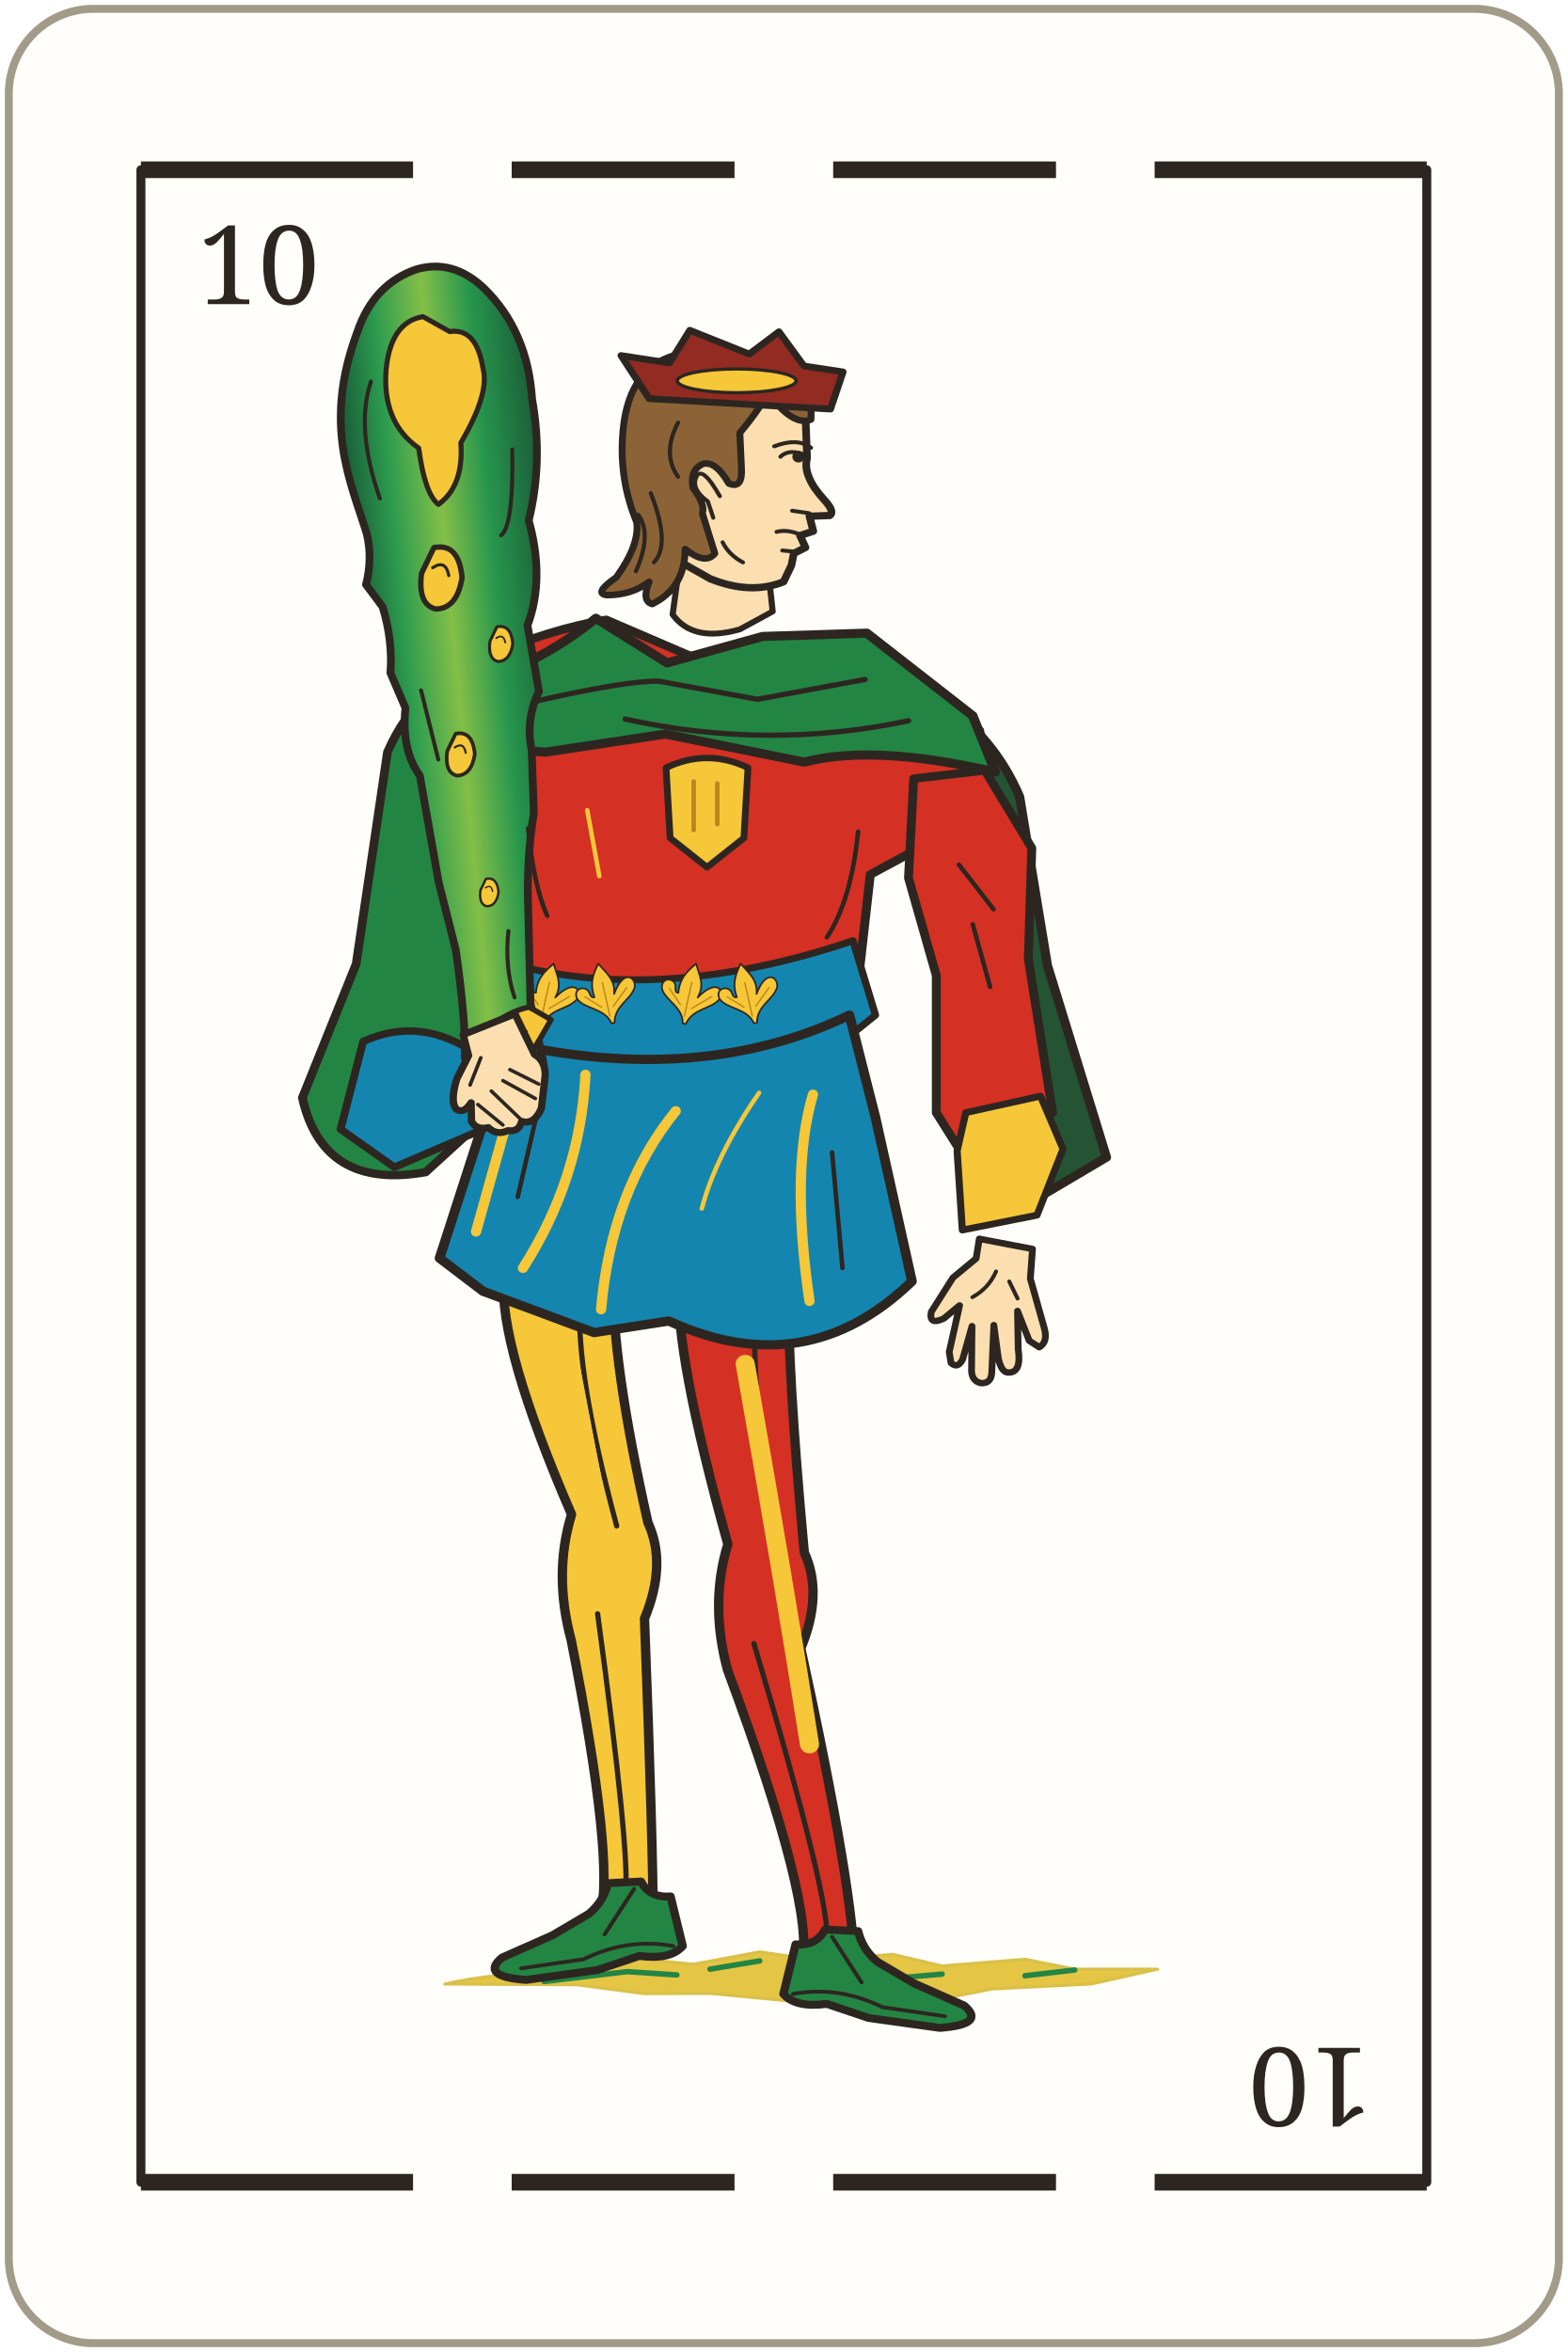
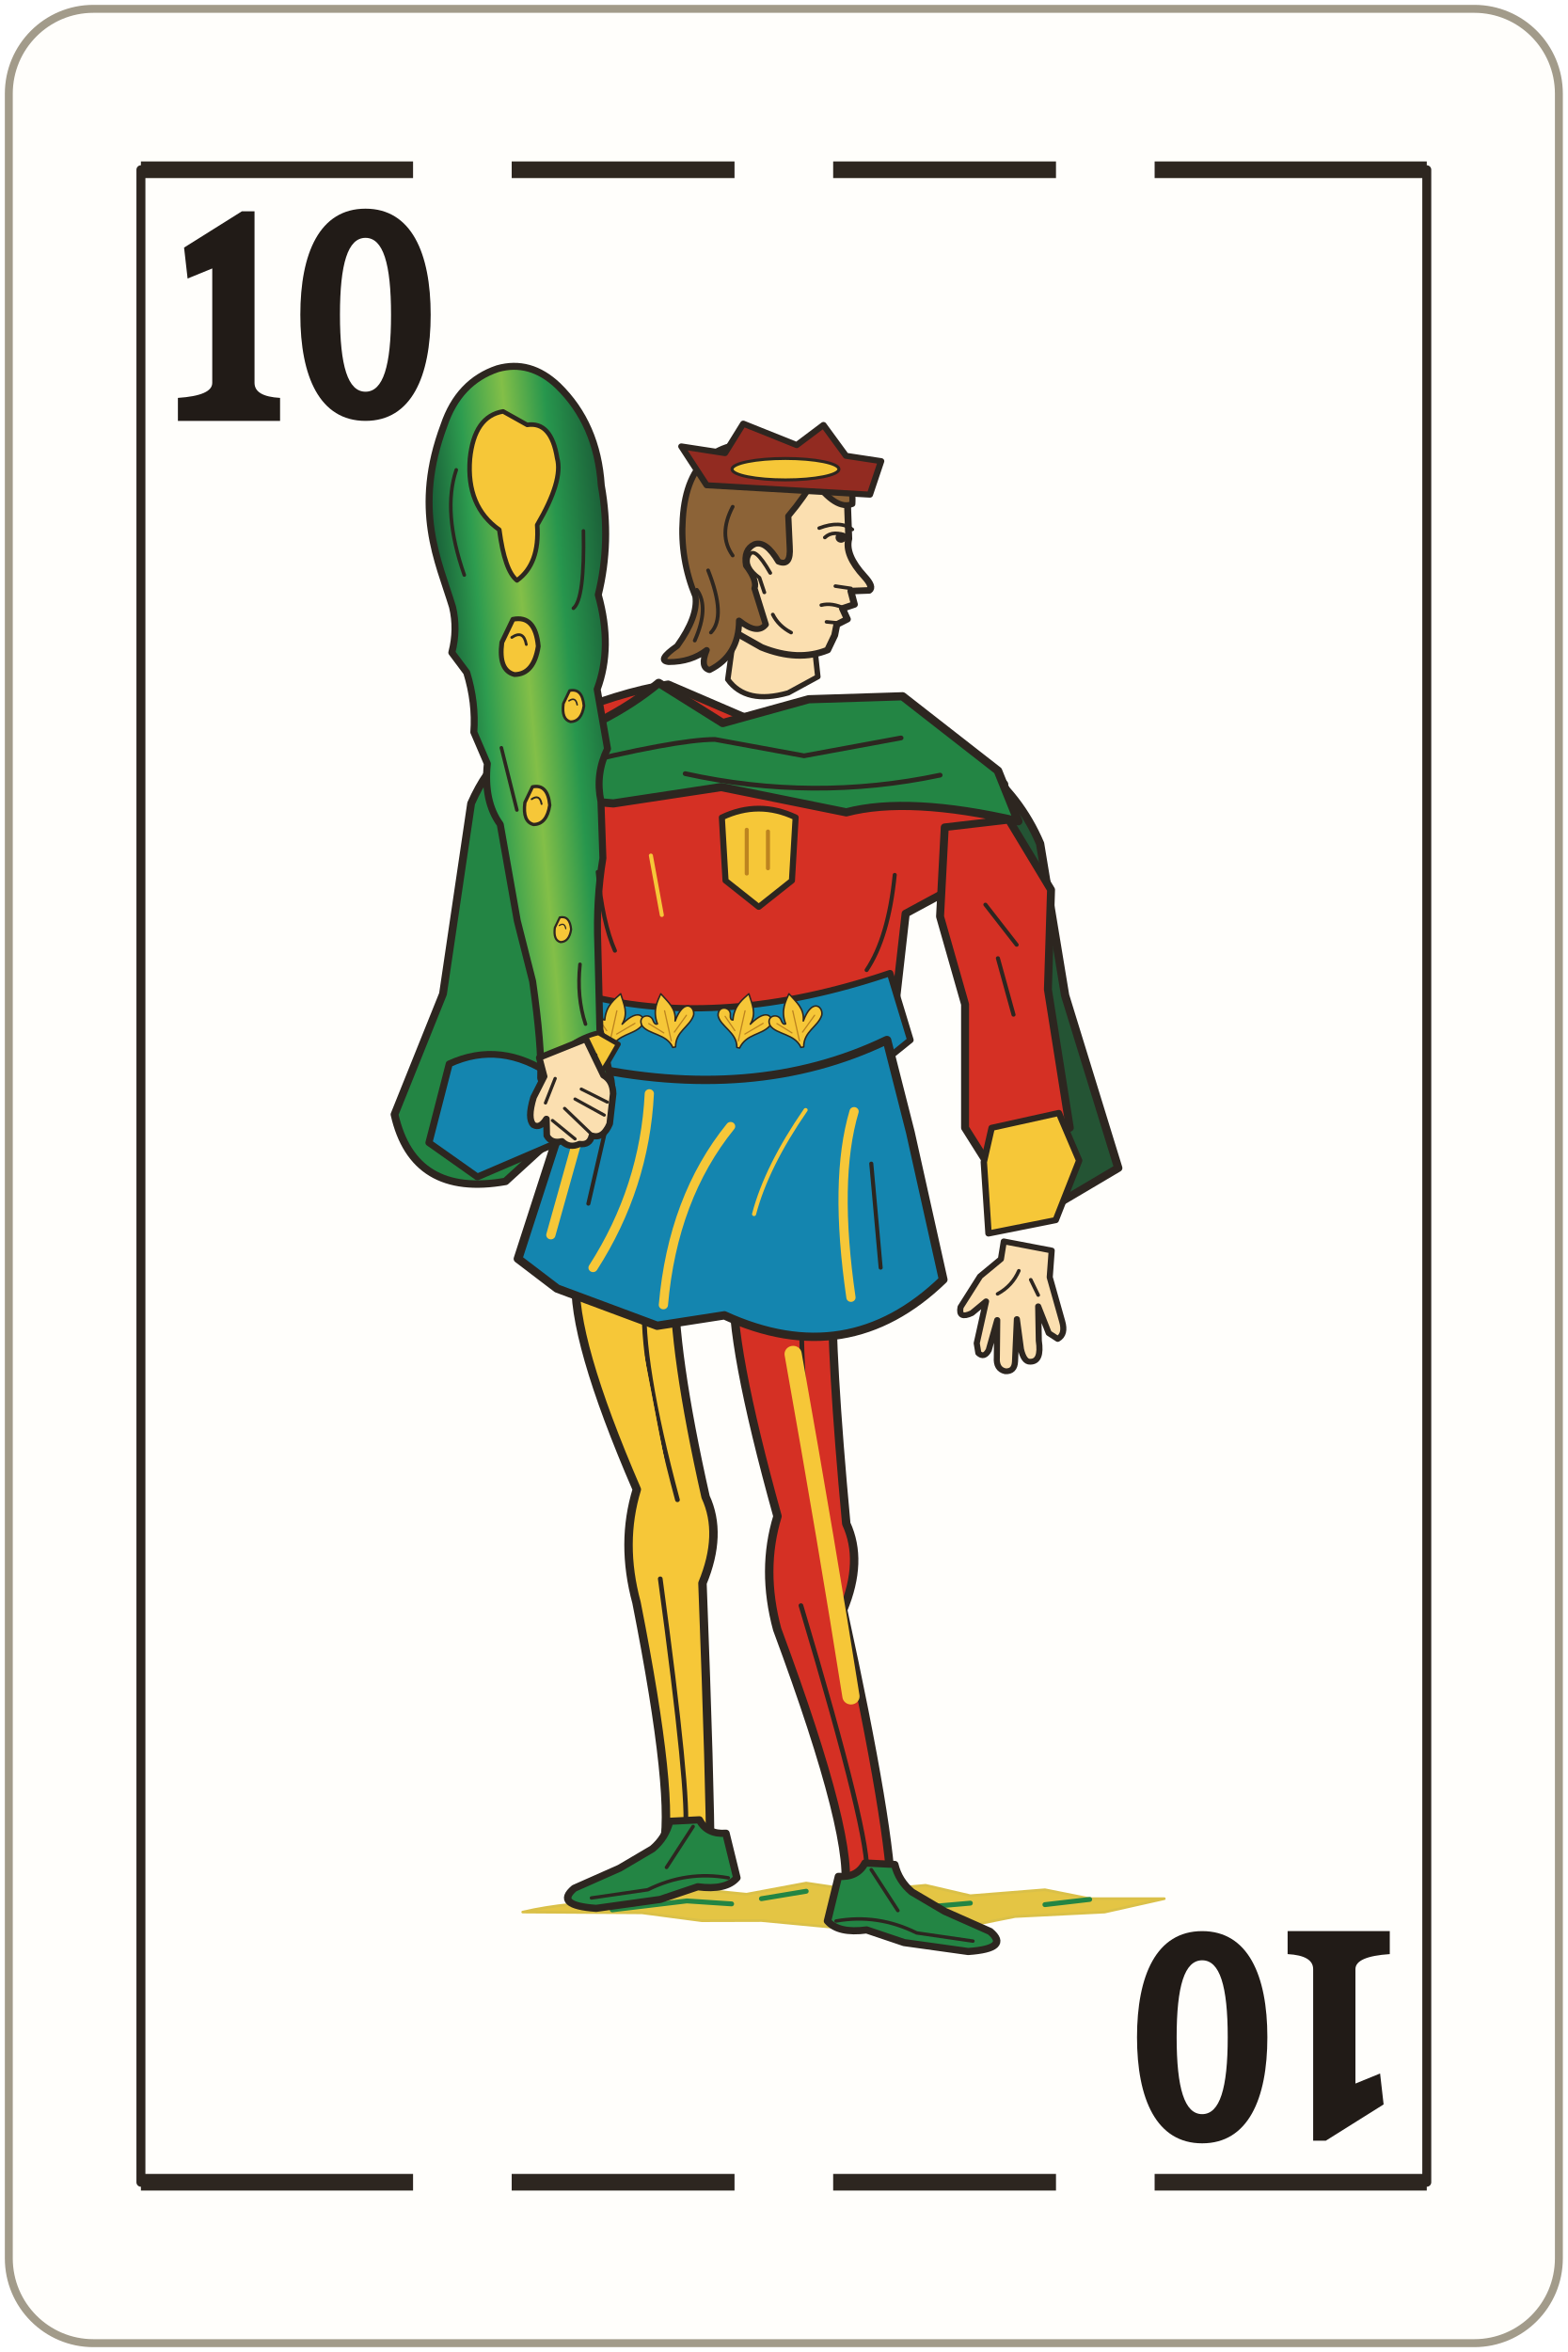
<svg xmlns="http://www.w3.org/2000/svg" width="160" height="240" viewBox="0 0 89 133" preserveAspectRatio="none">
  <defs>
    <linearGradient id="gold" x2=".85" y2="1" gradientUnits="objectBoundingBox">
      <stop stop-color="#ffed68" />
      <stop offset=".4" stop-color="#fbd04b" />
      <stop offset=".75" stop-color="#f0ae32" />
      <stop offset="1" stop-color="#f5c84d" />
    </linearGradient>
    <linearGradient id="steel">
      <stop stop-color="#236582" />
      <stop offset=".25" stop-color="#7bd1e3" />
      <stop offset=".47" stop-color="#cdebee" />
      <stop offset=".52" stop-color="#49a8c6" />
      <stop offset="1" stop-color="#217599" />
    </linearGradient>
    <linearGradient id="stick">
      <stop stop-color="#185c37" />
      <stop offset=".23" stop-color="#2d9c4f" />
      <stop offset=".48" stop-color="#83bf48" />
      <stop offset=".72" stop-color="#27964d" />
      <stop offset="1" stop-color="#1b5e38" />
    </linearGradient>
    <linearGradient id="redwood">
      <stop stop-color="#a22921" />
      <stop offset=".35" stop-color="#df4931" />
      <stop offset=".6" stop-color="#f2663b" />
      <stop offset="1" stop-color="#b62e25" />
    </linearGradient>
  </defs>
  <rect x=".5" y=".5" width="88" height="132" rx="4.8" fill="#fffefb" stroke="#a29b8a" stroke-width=".45" />
-   <g transform="translate(.60 4.20) scale(.986 .935)">
-     <g aria-label="Page of batons">
-       <g transform="translate(46.000 115.200) rotate(0.000) scale(0.9545 1)">
-         <path d="M-22 .3 Q-19 -.4 -15 -.4 L-11 -1.3 L-7 -.9 L-3 -1.65 L.7 -1.1 L5 -1.5 L8 -.8 L13 -1.2 L16 -.6 L21 -.6 L17 .3 L11 .6 L8 1.2 L4 .8 L-.2 1.42 L-6 .87 L-10 .88 L-14 .35Z" fill="#e4c544" stroke="#dac048" stroke-width="0.18" stroke-linecap="round" stroke-linejoin="round" />
-         <path d="M-16 .15 l5 -.6 3 .2 M-6 -.6 l3 -.5 M0 .4 L8 -.3 M13 -.2 l3 -.35" fill="none" stroke="#238544" stroke-width="0.33" stroke-linecap="round" stroke-linejoin="round" />
+   <g transform="translate(47 67) scale(0.9) translate(-44.5 -66.5)">
+     <g transform="translate(.60 4.20) scale(.986 .935)">
+       <g aria-label="Page of batons">
+         <g transform="translate(46.000 115.200) rotate(0.000) scale(0.9545 1)">
+           <path d="M-22 .3 Q-19 -.4 -15 -.4 L-11 -1.3 L-7 -.9 L-3 -1.65 L.7 -1.1 L5 -1.5 L8 -.8 L13 -1.2 L16 -.6 L21 -.6 L17 .3 L11 .6 L8 1.2 L4 .8 L-.2 1.42 L-6 .87 L-10 .88 L-14 .35Z" fill="#e4c544" stroke="#dac048" stroke-width="0.18" stroke-linecap="round" stroke-linejoin="round" />
+           <path d="M-16 .15 l5 -.6 3 .2 M-6 -.6 l3 -.5 M0 .4 L8 -.3 M13 -.2 l3 -.35" fill="none" stroke="#238544" stroke-width="0.33" stroke-linecap="round" stroke-linejoin="round" />
+         </g>
+         <path d="M28.4 72.8 Q28.1 76.9 32.3 87.1 Q31.25 90.7 32.28 94.7 Q34.8 108.1 33.95 111.4 l3.05 .4 Q37.0 107.2 36.5 93.4 Q37.8 90.1 36.7 87.6 Q34.6 77.8 34.7 72.8Z" fill="#f6c738" stroke="#2d2620" stroke-width="0.54" stroke-linecap="round" stroke-linejoin="round" />
+         <path d="M32.8 74.2 Q32.5 78.4 34.9 87.8 M33.8 93.1 Q35.7 107.8 35.4 110.1" fill="none" stroke="#2d2620" stroke-width="0.3" stroke-linecap="round" stroke-linejoin="round" />
+         <g transform="translate(35.8 111.4) scale(-1 1)">
+           <path d="M-2.2 -1.2 Q-1 -1.1 -.5 -2.1 L1.4 -2 Q1.65 -.9 2.5 -.15 L4.6 1.15 L7.5 2.5 Q8.8 3.65 6.1 3.85 L2 3.25 L-.4 2.4 Q-2.2 2.65 -2.9 1.8Z" fill="#238544" stroke="#2d2620" stroke-width="0.48" stroke-linecap="round" stroke-linejoin="round" />
+           <path d="M-2.35 1.8 Q.3 1.3 2.8 2.6 L6.4 3.15 M-.1 -1.65 L1.6 1.1" fill="none" stroke="#2d2620" stroke-width="0.23" stroke-linecap="round" stroke-linejoin="round" />
+         </g>
+         <path d="M32.2 78 Q34 88 35.4 95 M42.3 78 Q44.5 91 46 101" fill="none" stroke="#f6c738" stroke-width="1.1" stroke-linecap="round" stroke-linejoin="round" />
+         <path d="M38.5 73.1 Q38.2 77.2 41.3 88.9 Q40.25 92.5 41.28 96.5 Q46.4 111.0 45.55 114.3 l3.05 .4 Q48.6 110.1 45.5 95.2 Q46.8 91.9 45.7 89.4 Q44.7 78.1 44.8 73.1Z" fill="#d53024" stroke="#2d2620" stroke-width="0.54" stroke-linecap="round" stroke-linejoin="round" />
+         <path d="M42.9 74.5 Q42.6 78.7 43.9 89.6 M42.8 94.9 Q47.3 110.7 47.0 113.0" fill="none" stroke="#2d2620" stroke-width="0.3" stroke-linecap="round" stroke-linejoin="round" />
+         <g transform="translate(47.4 114.3) scale(1 1)">
+           <path d="M-2.2 -1.2 Q-1 -1.1 -.5 -2.1 L1.4 -2 Q1.65 -.9 2.5 -.15 L4.6 1.15 L7.5 2.5 Q8.8 3.65 6.1 3.85 L2 3.25 L-.4 2.4 Q-2.2 2.65 -2.9 1.8Z" fill="#238544" stroke="#2d2620" stroke-width="0.48" stroke-linecap="round" stroke-linejoin="round" />
+           <path d="M-2.35 1.8 Q.3 1.3 2.8 2.6 L6.4 3.15 M-.1 -1.65 L1.6 1.1" fill="none" stroke="#2d2620" stroke-width="0.23" stroke-linecap="round" stroke-linejoin="round" />
+         </g>
+         <path d="M32.2 78 Q34 88 35.4 95 M42.3 78 Q44.5 91 46 101" fill="none" stroke="#f6c738" stroke-width="1.1" stroke-linecap="round" stroke-linejoin="round" />
+         <path d="M26.6 36.9 Q23.6 36.5 21.7 41 L19.9 53.8 L16.8 61.9 Q18 67.5 23.9 66.4 L28.8 61.7 L29.6 48.2Z" fill="#238544" stroke="#2d2620" stroke-width="0.5" stroke-linecap="round" stroke-linejoin="round" />
+         <path d="M47.9 35.5 Q55.5 37.3 58.1 43.7 L59.7 53.9 L63.1 65.5 L59.4 67.8 L55.9 53.6 L50.9 43.6Z" fill="#245434" stroke="#2d2620" stroke-width="0.53" stroke-linecap="round" stroke-linejoin="round" />
+         <path d="M26.9 35.4 Q31.2 33.5 34.3 33 L40.5 35.8 L46.4 34.4 L52.9 37.1 L55.8 39.7 L53.2 46.3 L49.5 48.4 L48.5 57.7 Q42.9 62.8 28.9 59.3 L27.8 57.7 L29.2 53.7 L27.1 47.3 L24.6 44.1Z" fill="#d53024" stroke="#2d2620" stroke-width="0.52" stroke-linecap="round" stroke-linejoin="round" />
+         <path d="M25.2 37.5 Q30.5 35.7 33.7 32.9 L37.8 35.6 L43.3 34 L49.3 33.8 L55.4 38.8 L56.7 42.2 Q49.7 40.5 45.7 41.6 L37.7 39.9 L30.8 41 L24.3 40.4Z" fill="#238544" stroke="#2d2620" stroke-width="0.55" stroke-linecap="round" stroke-linejoin="round" />
+         <path d="M27.5 38.6 Q34.8 36.7 37.3 36.7 L43 37.8 L49.2 36.6 M35.4 39 Q43.6 40.9 51.7 39.1" fill="none" stroke="#2d2620" stroke-width="0.32" stroke-linecap="round" stroke-linejoin="round" />
+         <g transform="translate(40.100 44.300) rotate(0.000) scale(1.18 1.18)">
+           <path d="M-2 -2 Q0 -3 2 -2 L1.8 1.6 L0 3.1 L-1.8 1.6Z" fill="#f6c738" stroke="#2d2620" stroke-width="0.33" stroke-linecap="round" stroke-linejoin="round" />
+           <path d="M-.65 -1.3 v2.5 M.5 -1.2 v2.1" fill="none" stroke="#bd841f" stroke-width="0.22" stroke-linecap="round" stroke-linejoin="round" />
+         </g>
+         <path d="M29.1 53.9 Q37.8 56.2 48.5 52.4 L49.8 56.9 L45.2 60.8 L29.1 58.9Z" fill="#1485af" stroke="#2d2620" stroke-width="0.42" stroke-linecap="round" stroke-linejoin="round" />
+         <g transform="translate(30.500 57.400) rotate(12.000) scale(0.45 0.45)">
+           <path d="M0 0 C-.4 -2.2 -3 -2.6 -3.6 -4.1 C-4 -5.7 -2 -5.8 -1.9 -4.5 Q-1.8 -3.8 -1.4 -3.9 C-1.7 -6.1 -.6 -7.3 0 -8.2 C.8 -6.7 1.7 -5.6 1.15 -3.8 C3.1 -7 4.4 -5.3 3.9 -4.1 C3 -2.5 .9 -2.3 .4 0Z" fill="#f6c738" stroke="#2d2620" stroke-width="0.22" stroke-linecap="round" stroke-linejoin="round" />
+           <path d="M0 -1 V-5.6 M-2.6 -4.2 L-.8 -2.4 M2.9 -4.3 L.7 -2.2" fill="none" stroke="#bd841f" stroke-width="0.18" stroke-linecap="round" stroke-linejoin="round" />
+         </g>
+         <g transform="translate(34.600 57.400) rotate(-12.000) scale(0.45 0.45)">
+           <path d="M0 0 C-.4 -2.2 -3 -2.6 -3.6 -4.1 C-4 -5.7 -2 -5.8 -1.9 -4.5 Q-1.8 -3.8 -1.4 -3.9 C-1.7 -6.1 -.6 -7.3 0 -8.2 C.8 -6.7 1.7 -5.6 1.15 -3.8 C3.1 -7 4.4 -5.3 3.9 -4.1 C3 -2.5 .9 -2.3 .4 0Z" fill="#f6c738" stroke="#2d2620" stroke-width="0.22" stroke-linecap="round" stroke-linejoin="round" />
+           <path d="M0 -1 V-5.6 M-2.6 -4.2 L-.8 -2.4 M2.9 -4.3 L.7 -2.2" fill="none" stroke="#bd841f" stroke-width="0.18" stroke-linecap="round" stroke-linejoin="round" />
+         </g>
+         <g transform="translate(38.700 57.400) rotate(12.000) scale(0.45 0.45)">
+           <path d="M0 0 C-.4 -2.2 -3 -2.6 -3.6 -4.1 C-4 -5.7 -2 -5.8 -1.9 -4.5 Q-1.8 -3.8 -1.4 -3.9 C-1.7 -6.1 -.6 -7.3 0 -8.2 C.8 -6.7 1.7 -5.6 1.15 -3.8 C3.1 -7 4.4 -5.3 3.9 -4.1 C3 -2.5 .9 -2.3 .4 0Z" fill="#f6c738" stroke="#2d2620" stroke-width="0.22" stroke-linecap="round" stroke-linejoin="round" />
+           <path d="M0 -1 V-5.6 M-2.6 -4.2 L-.8 -2.4 M2.9 -4.3 L.7 -2.2" fill="none" stroke="#bd841f" stroke-width="0.18" stroke-linecap="round" stroke-linejoin="round" />
+         </g>
+         <g transform="translate(42.800 57.400) rotate(-12.000) scale(0.45 0.45)">
+           <path d="M0 0 C-.4 -2.2 -3 -2.6 -3.6 -4.1 C-4 -5.7 -2 -5.8 -1.9 -4.5 Q-1.8 -3.8 -1.4 -3.9 C-1.7 -6.1 -.6 -7.3 0 -8.2 C.8 -6.7 1.7 -5.6 1.15 -3.8 C3.1 -7 4.4 -5.3 3.9 -4.1 C3 -2.5 .9 -2.3 .4 0Z" fill="#f6c738" stroke="#2d2620" stroke-width="0.22" stroke-linecap="round" stroke-linejoin="round" />
+           <path d="M0 -1 V-5.6 M-2.6 -4.2 L-.8 -2.4 M2.9 -4.3 L.7 -2.2" fill="none" stroke="#bd841f" stroke-width="0.18" stroke-linecap="round" stroke-linejoin="round" />
+         </g>
+         <path d="M28.7 58.6 Q39.8 61.2 48.3 56.9 L49.8 63.1 L51.9 73 Q45.8 79.2 37.9 75.4 L33.6 76.1 L27.2 73.6 L24.7 71.6Z" fill="#1485af" stroke="#2d2620" stroke-width="0.56" stroke-linecap="round" stroke-linejoin="round" />
+         <path d="M29.2 61 L26.8 70 M33.1 60.5 Q32.8 66.8 29.5 72.2 M38.3 62.7 Q34.6 67.5 34 74.7 M46.2 61.7 Q44.9 66.3 46 74.2" fill="none" stroke="#f6c738" stroke-width="0.59" stroke-linecap="round" stroke-linejoin="round" />
+         <path d="M52 42.6 L56.1 42.1 L58.8 46.8 L58.6 53.5 L60 62.8 L55.1 65.8 L53.3 62.8 L53.3 54.5 L51.7 48.6Z" fill="#d53024" stroke="#2d2620" stroke-width="0.51" stroke-linecap="round" stroke-linejoin="round" />
+         <path d="M55 62.8 L59.3 61.8 L60.6 65 L59.1 69 L54.8 69.9 L54.5 65.1Z" fill="#f6c738" stroke="#2d2620" stroke-width="0.41" stroke-linecap="round" stroke-linejoin="round" />
+         <g transform="translate(56.7 73.0) rotate(184) scale(1 1)">
+           <path d="M-2 2.1 L-2.0 .3 L-3 -2.6 Q-3.3 -3.45 -2.8 -3.8 L-2.2 -3.45 L-1.4 -1.7 L-1.6 -4 Q-1.9 -5.4 -1.15 -5.45 Q-.75 -5.5 -.5 -4.65 L-.1 -2.65 L-.18 -5.5 Q-.2 -6.2 .4 -6.2 Q1 -6.1 1 -5.3 L1.15 -2.8 L1.55 -4.85 Q1.8 -5.45 2.2 -5.1 L2.35 -4.45 L1.95 -1.6 L2.8 -2.45 Q3.65 -2.95 3.55 -2.1 L2.45 .05 L1.2 1.3 L1.1 2.5Z" fill="#fbdfb0" stroke="#2d2620" stroke-width="0.39" stroke-linecap="round" stroke-linejoin="round" />
+           <path d="M-1.35 -.95 l.55 1.0 M0 .6 Q.35 -.45 1.25 -1.05" fill="none" stroke="#2d2620" stroke-width="0.23" stroke-linecap="round" stroke-linejoin="round" />
+         </g>
+         <path d="M20.3 58.5 Q23.6 56.9 26.9 59.3 L27.2 63.8 L22.1 66.1 L19 63.8Z" fill="#1485af" stroke="#2d2620" stroke-width="0.45" stroke-linecap="round" stroke-linejoin="round" />
+         <g transform="translate(26.300 36.700) rotate(-5.000) scale(1.04 1.09)">
+           <path d="M-.7 -23 Q-3.15 -22.4 -4.3 -19.8 C-6.7 -14.8 -5.4 -11.5 -4.8 -8.6 Q-4.6 -7.2 -5.1 -5.8 L-4.3 -4.5 Q-3.9 -2.6 -4.2 -.8 L-3.55 1.2 Q-4 3.5 -3.1 5 L-2.6 11 L-2 14.8 Q-1.8 18.8 -2.05 20.8 Q-1.5 22.8 .4 23.1 Q2.35 22.7 2.25 21.3 L1.85 18.1 L2.2 12.9 Q2.35 10.1 3.0 7.6 L3.2 4.1 Q3.0 2.4 3.9 .9 L3.6 -2.8 Q4.8 -5.3 4.2 -8.6 Q5.3 -11.8 5 -15.3 Q5.1 -19.1 2.9 -21.65 Q1.35 -23.4 -.7 -23Z" fill="url(#stick)" stroke="#2d2620" stroke-width="0.43" stroke-linecap="round" stroke-linejoin="round" />
+           <path d="M-.6 -20.35 Q-2.4 -20.2 -2.9 -17.6 Q-3.4 -14.7 -1.5 -13.1 Q-1.4 -10.55 -.7 -9.9 Q.8 -10.8 .85 -13.2 Q2.7 -15.8 2.45 -17.2 Q2.3 -19.5 .8 -19.4Z" fill="#f6c738" stroke="#2d2620" stroke-width="0.28" stroke-linecap="round" stroke-linejoin="round" />
+           <g transform="translate(-1.000 -6.000) rotate(0.000) scale(0.85 0.85)">
+             <path d="M-.2 -1.8 Q1.45 -2 1.45 .3 Q.95 2.3 -.45 2.2 Q-1.6 1.8 -1.15 -.2Z" fill="#f6c738" stroke="#2d2620" stroke-width="0.35" stroke-linecap="round" stroke-linejoin="round" />
+             <path d="M-.4 -.5 Q.5 -1 .6 .1" fill="none" stroke="#2d2620" stroke-width="0.2" stroke-linecap="round" stroke-linejoin="round" />
+           </g>
+           <g transform="translate(2.000 -2.000) rotate(0.000) scale(0.48 0.48)">
+             <path d="M-.2 -1.8 Q1.45 -2 1.45 .3 Q.95 2.3 -.45 2.2 Q-1.6 1.8 -1.15 -.2Z" fill="#f6c738" stroke="#2d2620" stroke-width="0.35" stroke-linecap="round" stroke-linejoin="round" />
+             <path d="M-.4 -.5 Q.5 -1 .6 .1" fill="none" stroke="#2d2620" stroke-width="0.2" stroke-linecap="round" stroke-linejoin="round" />
+           </g>
+           <g transform="translate(-0.800 3.900) rotate(0.000) scale(0.58 0.58)">
+             <path d="M-.2 -1.8 Q1.45 -2 1.45 .3 Q.95 2.3 -.45 2.2 Q-1.6 1.8 -1.15 -.2Z" fill="#f6c738" stroke="#2d2620" stroke-width="0.35" stroke-linecap="round" stroke-linejoin="round" />
+             <path d="M-.4 -.5 Q.5 -1 .6 .1" fill="none" stroke="#2d2620" stroke-width="0.2" stroke-linecap="round" stroke-linejoin="round" />
+           </g>
+           <g transform="translate(0.100 11.700) rotate(0.000) scale(0.38 0.38)">
+             <path d="M-.2 -1.8 Q1.45 -2 1.45 .3 Q.95 2.3 -.45 2.2 Q-1.6 1.8 -1.15 -.2Z" fill="#f6c738" stroke="#2d2620" stroke-width="0.35" stroke-linecap="round" stroke-linejoin="round" />
+             <path d="M-.4 -.5 Q.5 -1 .6 .1" fill="none" stroke="#2d2620" stroke-width="0.2" stroke-linecap="round" stroke-linejoin="round" />
+           </g>
+           <path d="M-1.95 20.5 Q-.15 18.55 1.75 18.3 L2.9 19.1 L2.2 20.1 Q-.35 23.6 -1.35 23.3 Q-2.5 23.3 -2.2 22Z" fill="#f6c738" stroke="#2d2620" stroke-width="0.3" stroke-linecap="round" stroke-linejoin="round" />
+           <path d="M-1.5 22.8 l2.95 -3.15 M-3.8 -17 Q-4.9 -14.5 -3.9 -10.5 M3.65 -12.6 Q3.35 -8.4 2.6 -7.9 M-2.6 .3 l.6 3.9 M1 14 Q.6 16 1 17.7" fill="none" stroke="#2d2620" stroke-width="0.22" stroke-linecap="round" stroke-linejoin="round" />
+         </g>
+         <g transform="translate(27.9 60.1) rotate(166) scale(1 1)">
+           <path d="M-1.9 2.9 L-2.4 .25 Q-2.9 -.25 -2.7 -1.1 L-2.0 -3 Q-1.35 -3.9 -.7 -3.5 Q-.4 -4.1 .2 -3.85 Q.9 -4 1.25 -3.4 Q1.95 -3.4 2.1 -2.8 L1.85 -1.7 Q2.4 -2.25 2.75 -1.9 Q3.05 -1.4 2.3 -.1 L1.3 1.1 L1.3 2.4Z" fill="#fbdfb0" stroke="#2d2620" stroke-width="0.42" stroke-linecap="round" stroke-linejoin="round" />
+           <path d="M-2.2 -1.55 l1.4 1.25 M-1.8 -2.35 L-.25 -.85 M-.7 -3.4 L.55 -1.3 M.4 -3.45 l1.1 1.55 M.65 .8 l1.0 -1.45" fill="none" stroke="#2d2620" stroke-width="0.21" stroke-linecap="round" stroke-linejoin="round" />
+         </g>
+         <g transform="translate(41.9 25.2) rotate(0) scale(-0.9 0.9)" aria-label="Engraved portrait">
+           <path d="M-1.8 4.2 L3.6 3.7 L4.2 8.3 Q2.9 10.2 -.1 9.3 L-2.2 8.1Z" fill="#fbdfb0" stroke="#2d2620" stroke-width="0.39" stroke-linecap="round" stroke-linejoin="round" />
+           <path d="M-4.3 -5.1 Q-3.8 -8.3 .8 -8.7 Q5.1 -8.4 5.5 -4.6 Q5.8 -1.8 4.7 1.1 L4.5 4.3 L1.8 5.9 Q-.8 7 -2.9 6.1 L-3.4 5 L-3.55 4.2 L-4.3 3.8 L-3.95 3 L-4.8 2.7 L-4.55 1.7 L-5.85 1.65 Q-6.2 1.4 -5.5 .6 Q-4.1 -1 -4.4 -2.2Z" fill="#fbdfb0" stroke="#2d2620" stroke-width="0.49" stroke-linecap="round" stroke-linejoin="round" />
+           <path d="M-4.65 -4.8 Q-4.9 -8.4 .6 -9.2 Q7 -10.3 7.4 -3.7 Q7.6 -.7 6.5 2.1 Q6.3 3.6 7.8 5.8 Q9.3 6.9 8.4 7 Q6.8 7 5.7 6.1 Q6.2 7.4 5.5 7.6 Q3.4 6.5 3.4 3.9 Q2.1 5.0 1.5 4.2 L2.3 1.5 Q2.1 .9 2.9 -.2 Q3.1 -1.4 2.3 -1.8 Q1.5 -2.1 .6 -.5 Q-.3 -.1 -.2 -1.6 L-.1 -3.9 Q-1.3 -5.4 -1.9 -6.6 Q-3.5 -4.3 -4.65 -4.8Z" fill="#8c6337" stroke="#2d2620" stroke-width="0.44" stroke-linecap="round" stroke-linejoin="round" />
+           <path d="M-4.65 -2.9 Q-3.8 -3.6 -2.3 -3.0 M-4.4 -2.35 Q-3.3 -2.9 -2.7 -2.3 M-4.55 1.5 l1.1 -.17 M-4.15 3.02 q.95 -.48 1.7 -.27 M-3.8 4.1 l.98 -.1 M-.3 4.8 q.9 -.5 1.3 -1.35 M1.18 .35 Q2.35 -1.8 2.7 -.9 Q3 -.1 1.95 .7 L1.6 1.8 M3.85 -.95 Q4.9 -2.5 3.85 -4.6 M5.4 4.8 Q4.3 3.6 5.6 .15 M6.55 5.4 Q5.5 2.9 6.4 1.6" fill="none" stroke="#2d2620" stroke-width="0.265" stroke-linecap="round" stroke-linejoin="round" />
+           <circle cx="-3.85" cy="-2.3" r="0.34" fill="#2d2620" stroke="#2d2620" stroke-width="0.1" />
+           <path d="M-5.9 -5.5 L-6.7 -8 L-4.2 -8.4 L-2.6 -10.7 L-.7 -9.2 L3.1 -10.8 L4.4 -8.6 L7.5 -9.1 L5.7 -6.2Z" fill="#922b21" stroke="#2d2620" stroke-width="0.45" stroke-linecap="round" stroke-linejoin="round" />
+           <ellipse cx="0.1" cy="-7.4" rx="3.8" ry="0.8" fill="#f6c738" stroke="#2d2620" stroke-width="0.22" />
+         </g>
+         <path d="M29.8 45.6 q.3 3.4 1.1 5.3 M48.8 45.8 q-.4 4.2 -1.8 6.4 M30.3 62.9 l-1.1 5.0 M47.3 65.2 l.6 7.0 M54.6 47.8 l2 2.7 M55.4 51.4 l1.0 3.8" fill="none" stroke="#2d2620" stroke-width="0.26" stroke-linecap="round" stroke-linejoin="round" />
+         <path d="M33.2 44.5 l.7 4.0 M43.1 61.6 q-2.5 3.8 -3.3 7.0" fill="none" stroke="#f6c738" stroke-width="0.26" stroke-linecap="round" stroke-linejoin="round" />
      </g>
-       <path d="M28.4 72.8 Q28.1 76.9 32.3 87.1 Q31.25 90.7 32.28 94.7 Q34.8 108.1 33.95 111.4 l3.05 .4 Q37.0 107.2 36.5 93.4 Q37.8 90.1 36.7 87.6 Q34.6 77.8 34.7 72.8Z" fill="#f6c738" stroke="#2d2620" stroke-width="0.54" stroke-linecap="round" stroke-linejoin="round" />
-       <path d="M32.8 74.2 Q32.5 78.4 34.9 87.8 M33.8 93.1 Q35.7 107.8 35.4 110.1" fill="none" stroke="#2d2620" stroke-width="0.3" stroke-linecap="round" stroke-linejoin="round" />
-       <g transform="translate(35.8 111.4) scale(-1 1)">
-         <path d="M-2.2 -1.2 Q-1 -1.1 -.5 -2.1 L1.4 -2 Q1.65 -.9 2.5 -.15 L4.6 1.15 L7.5 2.5 Q8.8 3.65 6.1 3.85 L2 3.25 L-.4 2.4 Q-2.2 2.65 -2.9 1.8Z" fill="#238544" stroke="#2d2620" stroke-width="0.48" stroke-linecap="round" stroke-linejoin="round" />
-         <path d="M-2.35 1.8 Q.3 1.3 2.8 2.6 L6.4 3.15 M-.1 -1.65 L1.6 1.1" fill="none" stroke="#2d2620" stroke-width="0.23" stroke-linecap="round" stroke-linejoin="round" />
-       </g>
-       <path d="M32.2 78 Q34 88 35.4 95 M42.3 78 Q44.5 91 46 101" fill="none" stroke="#f6c738" stroke-width="1.1" stroke-linecap="round" stroke-linejoin="round" />
-       <path d="M38.5 73.1 Q38.2 77.2 41.3 88.9 Q40.25 92.5 41.28 96.5 Q46.4 111.0 45.55 114.3 l3.05 .4 Q48.6 110.1 45.5 95.2 Q46.8 91.9 45.7 89.4 Q44.7 78.1 44.8 73.1Z" fill="#d53024" stroke="#2d2620" stroke-width="0.54" stroke-linecap="round" stroke-linejoin="round" />
-       <path d="M42.9 74.5 Q42.6 78.7 43.9 89.6 M42.8 94.9 Q47.3 110.7 47.0 113.0" fill="none" stroke="#2d2620" stroke-width="0.3" stroke-linecap="round" stroke-linejoin="round" />
-       <g transform="translate(47.4 114.3) scale(1 1)">
-         <path d="M-2.2 -1.2 Q-1 -1.1 -.5 -2.1 L1.4 -2 Q1.65 -.9 2.5 -.15 L4.6 1.15 L7.5 2.5 Q8.8 3.65 6.1 3.85 L2 3.25 L-.4 2.4 Q-2.2 2.65 -2.9 1.8Z" fill="#238544" stroke="#2d2620" stroke-width="0.48" stroke-linecap="round" stroke-linejoin="round" />
-         <path d="M-2.35 1.8 Q.3 1.3 2.8 2.6 L6.4 3.15 M-.1 -1.65 L1.6 1.1" fill="none" stroke="#2d2620" stroke-width="0.23" stroke-linecap="round" stroke-linejoin="round" />
-       </g>
-       <path d="M32.2 78 Q34 88 35.4 95 M42.3 78 Q44.5 91 46 101" fill="none" stroke="#f6c738" stroke-width="1.1" stroke-linecap="round" stroke-linejoin="round" />
-       <path d="M26.6 36.9 Q23.6 36.5 21.7 41 L19.9 53.8 L16.8 61.9 Q18 67.5 23.9 66.4 L28.8 61.7 L29.6 48.2Z" fill="#238544" stroke="#2d2620" stroke-width="0.5" stroke-linecap="round" stroke-linejoin="round" />
-       <path d="M47.9 35.5 Q55.5 37.3 58.1 43.7 L59.7 53.9 L63.1 65.5 L59.4 67.8 L55.9 53.6 L50.9 43.6Z" fill="#245434" stroke="#2d2620" stroke-width="0.53" stroke-linecap="round" stroke-linejoin="round" />
-       <path d="M26.9 35.4 Q31.2 33.5 34.3 33 L40.5 35.8 L46.4 34.4 L52.9 37.1 L55.8 39.7 L53.2 46.3 L49.5 48.4 L48.5 57.7 Q42.9 62.8 28.9 59.3 L27.8 57.7 L29.2 53.7 L27.1 47.3 L24.6 44.1Z" fill="#d53024" stroke="#2d2620" stroke-width="0.52" stroke-linecap="round" stroke-linejoin="round" />
-       <path d="M25.2 37.5 Q30.5 35.7 33.7 32.9 L37.8 35.6 L43.3 34 L49.3 33.8 L55.4 38.8 L56.7 42.2 Q49.7 40.5 45.7 41.6 L37.7 39.9 L30.8 41 L24.3 40.4Z" fill="#238544" stroke="#2d2620" stroke-width="0.55" stroke-linecap="round" stroke-linejoin="round" />
-       <path d="M27.5 38.6 Q34.8 36.7 37.3 36.7 L43 37.8 L49.2 36.6 M35.4 39 Q43.6 40.9 51.7 39.1" fill="none" stroke="#2d2620" stroke-width="0.32" stroke-linecap="round" stroke-linejoin="round" />
-       <g transform="translate(40.100 44.300) rotate(0.000) scale(1.18 1.18)">
-         <path d="M-2 -2 Q0 -3 2 -2 L1.8 1.6 L0 3.1 L-1.8 1.6Z" fill="#f6c738" stroke="#2d2620" stroke-width="0.33" stroke-linecap="round" stroke-linejoin="round" />
-         <path d="M-.65 -1.3 v2.5 M.5 -1.2 v2.1" fill="none" stroke="#bd841f" stroke-width="0.22" stroke-linecap="round" stroke-linejoin="round" />
-       </g>
-       <path d="M29.1 53.9 Q37.8 56.2 48.5 52.4 L49.8 56.9 L45.2 60.8 L29.1 58.9Z" fill="#1485af" stroke="#2d2620" stroke-width="0.42" stroke-linecap="round" stroke-linejoin="round" />
-       <g transform="translate(30.500 57.400) rotate(12.000) scale(0.45 0.45)">
-         <path d="M0 0 C-.4 -2.2 -3 -2.6 -3.6 -4.1 C-4 -5.7 -2 -5.8 -1.9 -4.5 Q-1.8 -3.8 -1.4 -3.9 C-1.7 -6.1 -.6 -7.3 0 -8.2 C.8 -6.7 1.7 -5.6 1.15 -3.8 C3.1 -7 4.4 -5.3 3.9 -4.1 C3 -2.5 .9 -2.3 .4 0Z" fill="#f6c738" stroke="#2d2620" stroke-width="0.22" stroke-linecap="round" stroke-linejoin="round" />
-         <path d="M0 -1 V-5.6 M-2.6 -4.2 L-.8 -2.4 M2.9 -4.3 L.7 -2.2" fill="none" stroke="#bd841f" stroke-width="0.18" stroke-linecap="round" stroke-linejoin="round" />
-       </g>
-       <g transform="translate(34.600 57.400) rotate(-12.000) scale(0.45 0.45)">
-         <path d="M0 0 C-.4 -2.2 -3 -2.6 -3.6 -4.1 C-4 -5.7 -2 -5.8 -1.9 -4.5 Q-1.8 -3.8 -1.4 -3.9 C-1.7 -6.1 -.6 -7.3 0 -8.2 C.8 -6.7 1.7 -5.6 1.15 -3.8 C3.1 -7 4.4 -5.3 3.9 -4.1 C3 -2.5 .9 -2.3 .4 0Z" fill="#f6c738" stroke="#2d2620" stroke-width="0.22" stroke-linecap="round" stroke-linejoin="round" />
-         <path d="M0 -1 V-5.6 M-2.6 -4.2 L-.8 -2.4 M2.9 -4.3 L.7 -2.2" fill="none" stroke="#bd841f" stroke-width="0.18" stroke-linecap="round" stroke-linejoin="round" />
-       </g>
-       <g transform="translate(38.700 57.400) rotate(12.000) scale(0.45 0.45)">
-         <path d="M0 0 C-.4 -2.2 -3 -2.6 -3.6 -4.1 C-4 -5.7 -2 -5.8 -1.9 -4.5 Q-1.8 -3.8 -1.4 -3.9 C-1.7 -6.1 -.6 -7.3 0 -8.2 C.8 -6.7 1.7 -5.6 1.15 -3.8 C3.1 -7 4.4 -5.3 3.9 -4.1 C3 -2.5 .9 -2.3 .4 0Z" fill="#f6c738" stroke="#2d2620" stroke-width="0.22" stroke-linecap="round" stroke-linejoin="round" />
-         <path d="M0 -1 V-5.6 M-2.6 -4.2 L-.8 -2.4 M2.9 -4.3 L.7 -2.2" fill="none" stroke="#bd841f" stroke-width="0.18" stroke-linecap="round" stroke-linejoin="round" />
-       </g>
-       <g transform="translate(42.800 57.400) rotate(-12.000) scale(0.45 0.45)">
-         <path d="M0 0 C-.4 -2.2 -3 -2.6 -3.6 -4.1 C-4 -5.7 -2 -5.8 -1.9 -4.5 Q-1.8 -3.8 -1.4 -3.9 C-1.7 -6.1 -.6 -7.3 0 -8.2 C.8 -6.7 1.7 -5.6 1.15 -3.8 C3.1 -7 4.4 -5.3 3.9 -4.1 C3 -2.5 .9 -2.3 .4 0Z" fill="#f6c738" stroke="#2d2620" stroke-width="0.22" stroke-linecap="round" stroke-linejoin="round" />
-         <path d="M0 -1 V-5.6 M-2.6 -4.2 L-.8 -2.4 M2.9 -4.3 L.7 -2.2" fill="none" stroke="#bd841f" stroke-width="0.18" stroke-linecap="round" stroke-linejoin="round" />
-       </g>
-       <path d="M28.7 58.6 Q39.8 61.2 48.3 56.9 L49.8 63.1 L51.9 73 Q45.8 79.2 37.9 75.4 L33.6 76.1 L27.2 73.6 L24.7 71.6Z" fill="#1485af" stroke="#2d2620" stroke-width="0.56" stroke-linecap="round" stroke-linejoin="round" />
-       <path d="M29.2 61 L26.8 70 M33.1 60.5 Q32.8 66.8 29.5 72.2 M38.3 62.7 Q34.6 67.5 34 74.7 M46.2 61.7 Q44.9 66.3 46 74.2" fill="none" stroke="#f6c738" stroke-width="0.59" stroke-linecap="round" stroke-linejoin="round" />
-       <path d="M52 42.6 L56.1 42.1 L58.8 46.8 L58.6 53.5 L60 62.8 L55.1 65.8 L53.3 62.8 L53.3 54.5 L51.7 48.6Z" fill="#d53024" stroke="#2d2620" stroke-width="0.51" stroke-linecap="round" stroke-linejoin="round" />
-       <path d="M55 62.8 L59.3 61.8 L60.6 65 L59.1 69 L54.8 69.9 L54.5 65.1Z" fill="#f6c738" stroke="#2d2620" stroke-width="0.41" stroke-linecap="round" stroke-linejoin="round" />
-       <g transform="translate(56.7 73.0) rotate(184) scale(1 1)">
-         <path d="M-2 2.1 L-2.0 .3 L-3 -2.6 Q-3.3 -3.45 -2.8 -3.8 L-2.2 -3.45 L-1.4 -1.7 L-1.6 -4 Q-1.9 -5.4 -1.15 -5.45 Q-.75 -5.5 -.5 -4.65 L-.1 -2.65 L-.18 -5.5 Q-.2 -6.2 .4 -6.2 Q1 -6.1 1 -5.3 L1.15 -2.8 L1.55 -4.85 Q1.8 -5.45 2.2 -5.1 L2.35 -4.45 L1.95 -1.6 L2.8 -2.45 Q3.65 -2.95 3.55 -2.1 L2.45 .05 L1.2 1.3 L1.1 2.5Z" fill="#fbdfb0" stroke="#2d2620" stroke-width="0.39" stroke-linecap="round" stroke-linejoin="round" />
-         <path d="M-1.35 -.95 l.55 1.0 M0 .6 Q.35 -.45 1.25 -1.05" fill="none" stroke="#2d2620" stroke-width="0.23" stroke-linecap="round" stroke-linejoin="round" />
-       </g>
-       <path d="M20.3 58.5 Q23.6 56.9 26.9 59.3 L27.2 63.8 L22.1 66.1 L19 63.8Z" fill="#1485af" stroke="#2d2620" stroke-width="0.45" stroke-linecap="round" stroke-linejoin="round" />
-       <g transform="translate(26.300 36.700) rotate(-5.000) scale(1.04 1.09)">
-         <path d="M-.7 -23 Q-3.15 -22.4 -4.3 -19.8 C-6.7 -14.8 -5.4 -11.5 -4.8 -8.6 Q-4.6 -7.2 -5.1 -5.8 L-4.3 -4.5 Q-3.9 -2.6 -4.2 -.8 L-3.55 1.2 Q-4 3.5 -3.1 5 L-2.6 11 L-2 14.8 Q-1.8 18.8 -2.05 20.8 Q-1.5 22.8 .4 23.1 Q2.35 22.7 2.25 21.3 L1.85 18.1 L2.2 12.9 Q2.35 10.1 3.0 7.6 L3.2 4.1 Q3.0 2.4 3.9 .9 L3.6 -2.8 Q4.8 -5.3 4.2 -8.6 Q5.3 -11.8 5 -15.3 Q5.1 -19.1 2.9 -21.65 Q1.35 -23.4 -.7 -23Z" fill="url(#stick)" stroke="#2d2620" stroke-width="0.43" stroke-linecap="round" stroke-linejoin="round" />
-         <path d="M-.6 -20.35 Q-2.4 -20.2 -2.9 -17.6 Q-3.4 -14.7 -1.5 -13.1 Q-1.4 -10.55 -.7 -9.9 Q.8 -10.8 .85 -13.2 Q2.7 -15.8 2.45 -17.2 Q2.3 -19.5 .8 -19.4Z" fill="#f6c738" stroke="#2d2620" stroke-width="0.28" stroke-linecap="round" stroke-linejoin="round" />
-         <g transform="translate(-1.000 -6.000) rotate(0.000) scale(0.85 0.85)">
-           <path d="M-.2 -1.8 Q1.45 -2 1.45 .3 Q.95 2.3 -.45 2.2 Q-1.6 1.8 -1.15 -.2Z" fill="#f6c738" stroke="#2d2620" stroke-width="0.35" stroke-linecap="round" stroke-linejoin="round" />
-           <path d="M-.4 -.5 Q.5 -1 .6 .1" fill="none" stroke="#2d2620" stroke-width="0.2" stroke-linecap="round" stroke-linejoin="round" />
-         </g>
-         <g transform="translate(2.000 -2.000) rotate(0.000) scale(0.48 0.48)">
-           <path d="M-.2 -1.8 Q1.45 -2 1.45 .3 Q.95 2.3 -.45 2.2 Q-1.6 1.8 -1.15 -.2Z" fill="#f6c738" stroke="#2d2620" stroke-width="0.35" stroke-linecap="round" stroke-linejoin="round" />
-           <path d="M-.4 -.5 Q.5 -1 .6 .1" fill="none" stroke="#2d2620" stroke-width="0.2" stroke-linecap="round" stroke-linejoin="round" />
-         </g>
-         <g transform="translate(-0.800 3.900) rotate(0.000) scale(0.58 0.58)">
-           <path d="M-.2 -1.8 Q1.45 -2 1.45 .3 Q.95 2.3 -.45 2.2 Q-1.6 1.8 -1.15 -.2Z" fill="#f6c738" stroke="#2d2620" stroke-width="0.35" stroke-linecap="round" stroke-linejoin="round" />
-           <path d="M-.4 -.5 Q.5 -1 .6 .1" fill="none" stroke="#2d2620" stroke-width="0.2" stroke-linecap="round" stroke-linejoin="round" />
-         </g>
-         <g transform="translate(0.100 11.700) rotate(0.000) scale(0.38 0.38)">
-           <path d="M-.2 -1.8 Q1.45 -2 1.45 .3 Q.95 2.3 -.45 2.2 Q-1.6 1.8 -1.15 -.2Z" fill="#f6c738" stroke="#2d2620" stroke-width="0.35" stroke-linecap="round" stroke-linejoin="round" />
-           <path d="M-.4 -.5 Q.5 -1 .6 .1" fill="none" stroke="#2d2620" stroke-width="0.2" stroke-linecap="round" stroke-linejoin="round" />
-         </g>
-         <path d="M-1.95 20.5 Q-.15 18.55 1.75 18.3 L2.9 19.1 L2.2 20.1 Q-.35 23.6 -1.35 23.3 Q-2.5 23.3 -2.2 22Z" fill="#f6c738" stroke="#2d2620" stroke-width="0.3" stroke-linecap="round" stroke-linejoin="round" />
-         <path d="M-1.5 22.8 l2.95 -3.15 M-3.8 -17 Q-4.9 -14.5 -3.9 -10.5 M3.65 -12.6 Q3.35 -8.4 2.6 -7.9 M-2.6 .3 l.6 3.9 M1 14 Q.6 16 1 17.7" fill="none" stroke="#2d2620" stroke-width="0.22" stroke-linecap="round" stroke-linejoin="round" />
-       </g>
-       <g transform="translate(27.9 60.1) rotate(166) scale(1 1)">
-         <path d="M-1.9 2.9 L-2.4 .25 Q-2.9 -.25 -2.7 -1.1 L-2.0 -3 Q-1.35 -3.9 -.7 -3.5 Q-.4 -4.1 .2 -3.85 Q.9 -4 1.25 -3.4 Q1.95 -3.4 2.1 -2.8 L1.85 -1.7 Q2.4 -2.25 2.75 -1.9 Q3.05 -1.4 2.3 -.1 L1.3 1.1 L1.3 2.4Z" fill="#fbdfb0" stroke="#2d2620" stroke-width="0.42" stroke-linecap="round" stroke-linejoin="round" />
-         <path d="M-2.2 -1.55 l1.4 1.25 M-1.8 -2.35 L-.25 -.85 M-.7 -3.4 L.55 -1.3 M.4 -3.45 l1.1 1.55 M.65 .8 l1.0 -1.45" fill="none" stroke="#2d2620" stroke-width="0.21" stroke-linecap="round" stroke-linejoin="round" />
-       </g>
-       <g transform="translate(41.9 25.2) rotate(0) scale(-0.9 0.9)" aria-label="Engraved portrait">
-         <path d="M-1.8 4.2 L3.6 3.7 L4.2 8.3 Q2.9 10.2 -.1 9.3 L-2.2 8.1Z" fill="#fbdfb0" stroke="#2d2620" stroke-width="0.39" stroke-linecap="round" stroke-linejoin="round" />
-         <path d="M-4.3 -5.1 Q-3.8 -8.3 .8 -8.7 Q5.1 -8.4 5.5 -4.6 Q5.8 -1.8 4.7 1.1 L4.5 4.3 L1.8 5.9 Q-.8 7 -2.9 6.1 L-3.4 5 L-3.55 4.2 L-4.3 3.8 L-3.95 3 L-4.8 2.7 L-4.55 1.7 L-5.85 1.65 Q-6.2 1.4 -5.5 .6 Q-4.1 -1 -4.4 -2.2Z" fill="#fbdfb0" stroke="#2d2620" stroke-width="0.49" stroke-linecap="round" stroke-linejoin="round" />
-         <path d="M-4.65 -4.8 Q-4.9 -8.4 .6 -9.2 Q7 -10.3 7.4 -3.7 Q7.6 -.7 6.5 2.1 Q6.3 3.6 7.8 5.8 Q9.3 6.9 8.4 7 Q6.8 7 5.7 6.1 Q6.2 7.4 5.5 7.6 Q3.4 6.5 3.4 3.9 Q2.1 5.0 1.5 4.2 L2.3 1.5 Q2.1 .9 2.9 -.2 Q3.1 -1.4 2.3 -1.8 Q1.5 -2.1 .6 -.5 Q-.3 -.1 -.2 -1.6 L-.1 -3.9 Q-1.3 -5.4 -1.9 -6.6 Q-3.5 -4.3 -4.65 -4.8Z" fill="#8c6337" stroke="#2d2620" stroke-width="0.44" stroke-linecap="round" stroke-linejoin="round" />
-         <path d="M-4.65 -2.9 Q-3.8 -3.6 -2.3 -3.0 M-4.4 -2.35 Q-3.3 -2.9 -2.7 -2.3 M-4.55 1.5 l1.1 -.17 M-4.15 3.02 q.95 -.48 1.7 -.27 M-3.8 4.1 l.98 -.1 M-.3 4.8 q.9 -.5 1.3 -1.35 M1.18 .35 Q2.35 -1.8 2.7 -.9 Q3 -.1 1.95 .7 L1.6 1.8 M3.85 -.95 Q4.9 -2.5 3.85 -4.6 M5.4 4.8 Q4.3 3.6 5.6 .15 M6.55 5.4 Q5.5 2.9 6.4 1.6" fill="none" stroke="#2d2620" stroke-width="0.265" stroke-linecap="round" stroke-linejoin="round" />
-         <circle cx="-3.85" cy="-2.3" r="0.34" fill="#2d2620" stroke="#2d2620" stroke-width="0.1" />
-         <path d="M-5.9 -5.5 L-6.7 -8 L-4.2 -8.4 L-2.6 -10.7 L-.7 -9.2 L3.1 -10.8 L4.4 -8.6 L7.5 -9.1 L5.7 -6.2Z" fill="#922b21" stroke="#2d2620" stroke-width="0.45" stroke-linecap="round" stroke-linejoin="round" />
-         <ellipse cx="0.1" cy="-7.4" rx="3.8" ry="0.8" fill="#f6c738" stroke="#2d2620" stroke-width="0.22" />
-       </g>
-       <path d="M29.8 45.6 q.3 3.4 1.1 5.3 M48.8 45.8 q-.4 4.2 -1.8 6.4 M30.3 62.9 l-1.1 5.0 M47.3 65.2 l.6 7.0 M54.6 47.8 l2 2.7 M55.4 51.4 l1.0 3.8" fill="none" stroke="#2d2620" stroke-width="0.26" stroke-linecap="round" stroke-linejoin="round" />
-       <path d="M33.2 44.5 l.7 4.0 M43.1 61.6 q-2.5 3.8 -3.3 7.0" fill="none" stroke="#f6c738" stroke-width="0.26" stroke-linecap="round" stroke-linejoin="round" />
    </g>
  </g>
  <g aria-label="3 suit breaks on each horizontal rule">
    <path d="M8 9.6 V123.4 M81 9.6 V123.4" fill="none" stroke="#2d2620" stroke-width="0.51" stroke-linecap="round" stroke-linejoin="round" />
    <path d="M8.00 9.6H23.45" stroke="#2d2620" stroke-width=".94" stroke-linecap="butt" />
    <path d="M29.05 9.6H41.70" stroke="#2d2620" stroke-width=".94" stroke-linecap="butt" />
    <path d="M47.30 9.6H59.95" stroke="#2d2620" stroke-width=".94" stroke-linecap="butt" />
    <path d="M65.55 9.6H81.00" stroke="#2d2620" stroke-width=".94" stroke-linecap="butt" />
    <path d="M8.00 123.4H23.45" stroke="#2d2620" stroke-width=".94" stroke-linecap="butt" />
    <path d="M29.05 123.4H41.70" stroke="#2d2620" stroke-width=".94" stroke-linecap="butt" />
    <path d="M47.30 123.4H59.95" stroke="#2d2620" stroke-width=".94" stroke-linecap="butt" />
    <path d="M65.55 123.4H81.00" stroke="#2d2620" stroke-width=".94" stroke-linecap="butt" />
  </g>
-   <text x="11.2" y="17.2" fill="#2d2620" font-family="Georgia,serif" font-size="6.2">10</text>
+   <g transform="translate(10.1 11.8)" aria-label="Rank 10">
+     <g fill="#211b17">
+       <path transform="translate(0)" d="M.35 2.2 L3.63 .15 H4.35 V9.85 Q4.35 10.62 5.8 10.7 V12 H0 V10.7 Q1.95 10.57 1.95 9.85 V3.38 L.55 3.95Z" fill-rule="evenodd" />
+       <path transform="translate(6.95)" d="M3.7 0 C6.3 0 7.4 2.5 7.4 6 S6.3 12 3.7 12 0 9.5 0 6 1.1 0 3.7 0Z M3.7 1.65 C2.7 1.65 2.25 3.1 2.25 6 S2.7 10.35 3.7 10.35 5.15 8.9 5.15 6 4.7 1.65 3.7 1.65Z" fill-rule="evenodd" />
+     </g>
+   </g>
  <g transform="rotate(180 44.5 66.5)">
-     <text x="11.2" y="17.2" fill="#2d2620" font-family="Georgia,serif" font-size="6.2">10</text>
+     <g transform="translate(10.1 11.8)" aria-label="Rank 10">
+       <g fill="#211b17">
+         <path transform="translate(0)" d="M.35 2.2 L3.63 .15 H4.35 V9.85 Q4.35 10.62 5.8 10.7 V12 H0 V10.7 Q1.95 10.57 1.95 9.85 V3.38 L.55 3.95Z" fill-rule="evenodd" />
+         <path transform="translate(6.95)" d="M3.7 0 C6.3 0 7.4 2.5 7.4 6 S6.3 12 3.7 12 0 9.5 0 6 1.1 0 3.7 0Z M3.7 1.65 C2.7 1.65 2.25 3.1 2.25 6 S2.7 10.35 3.7 10.35 5.15 8.9 5.15 6 4.7 1.65 3.7 1.65Z" fill-rule="evenodd" />
+       </g>
+     </g>
  </g>
</svg>
